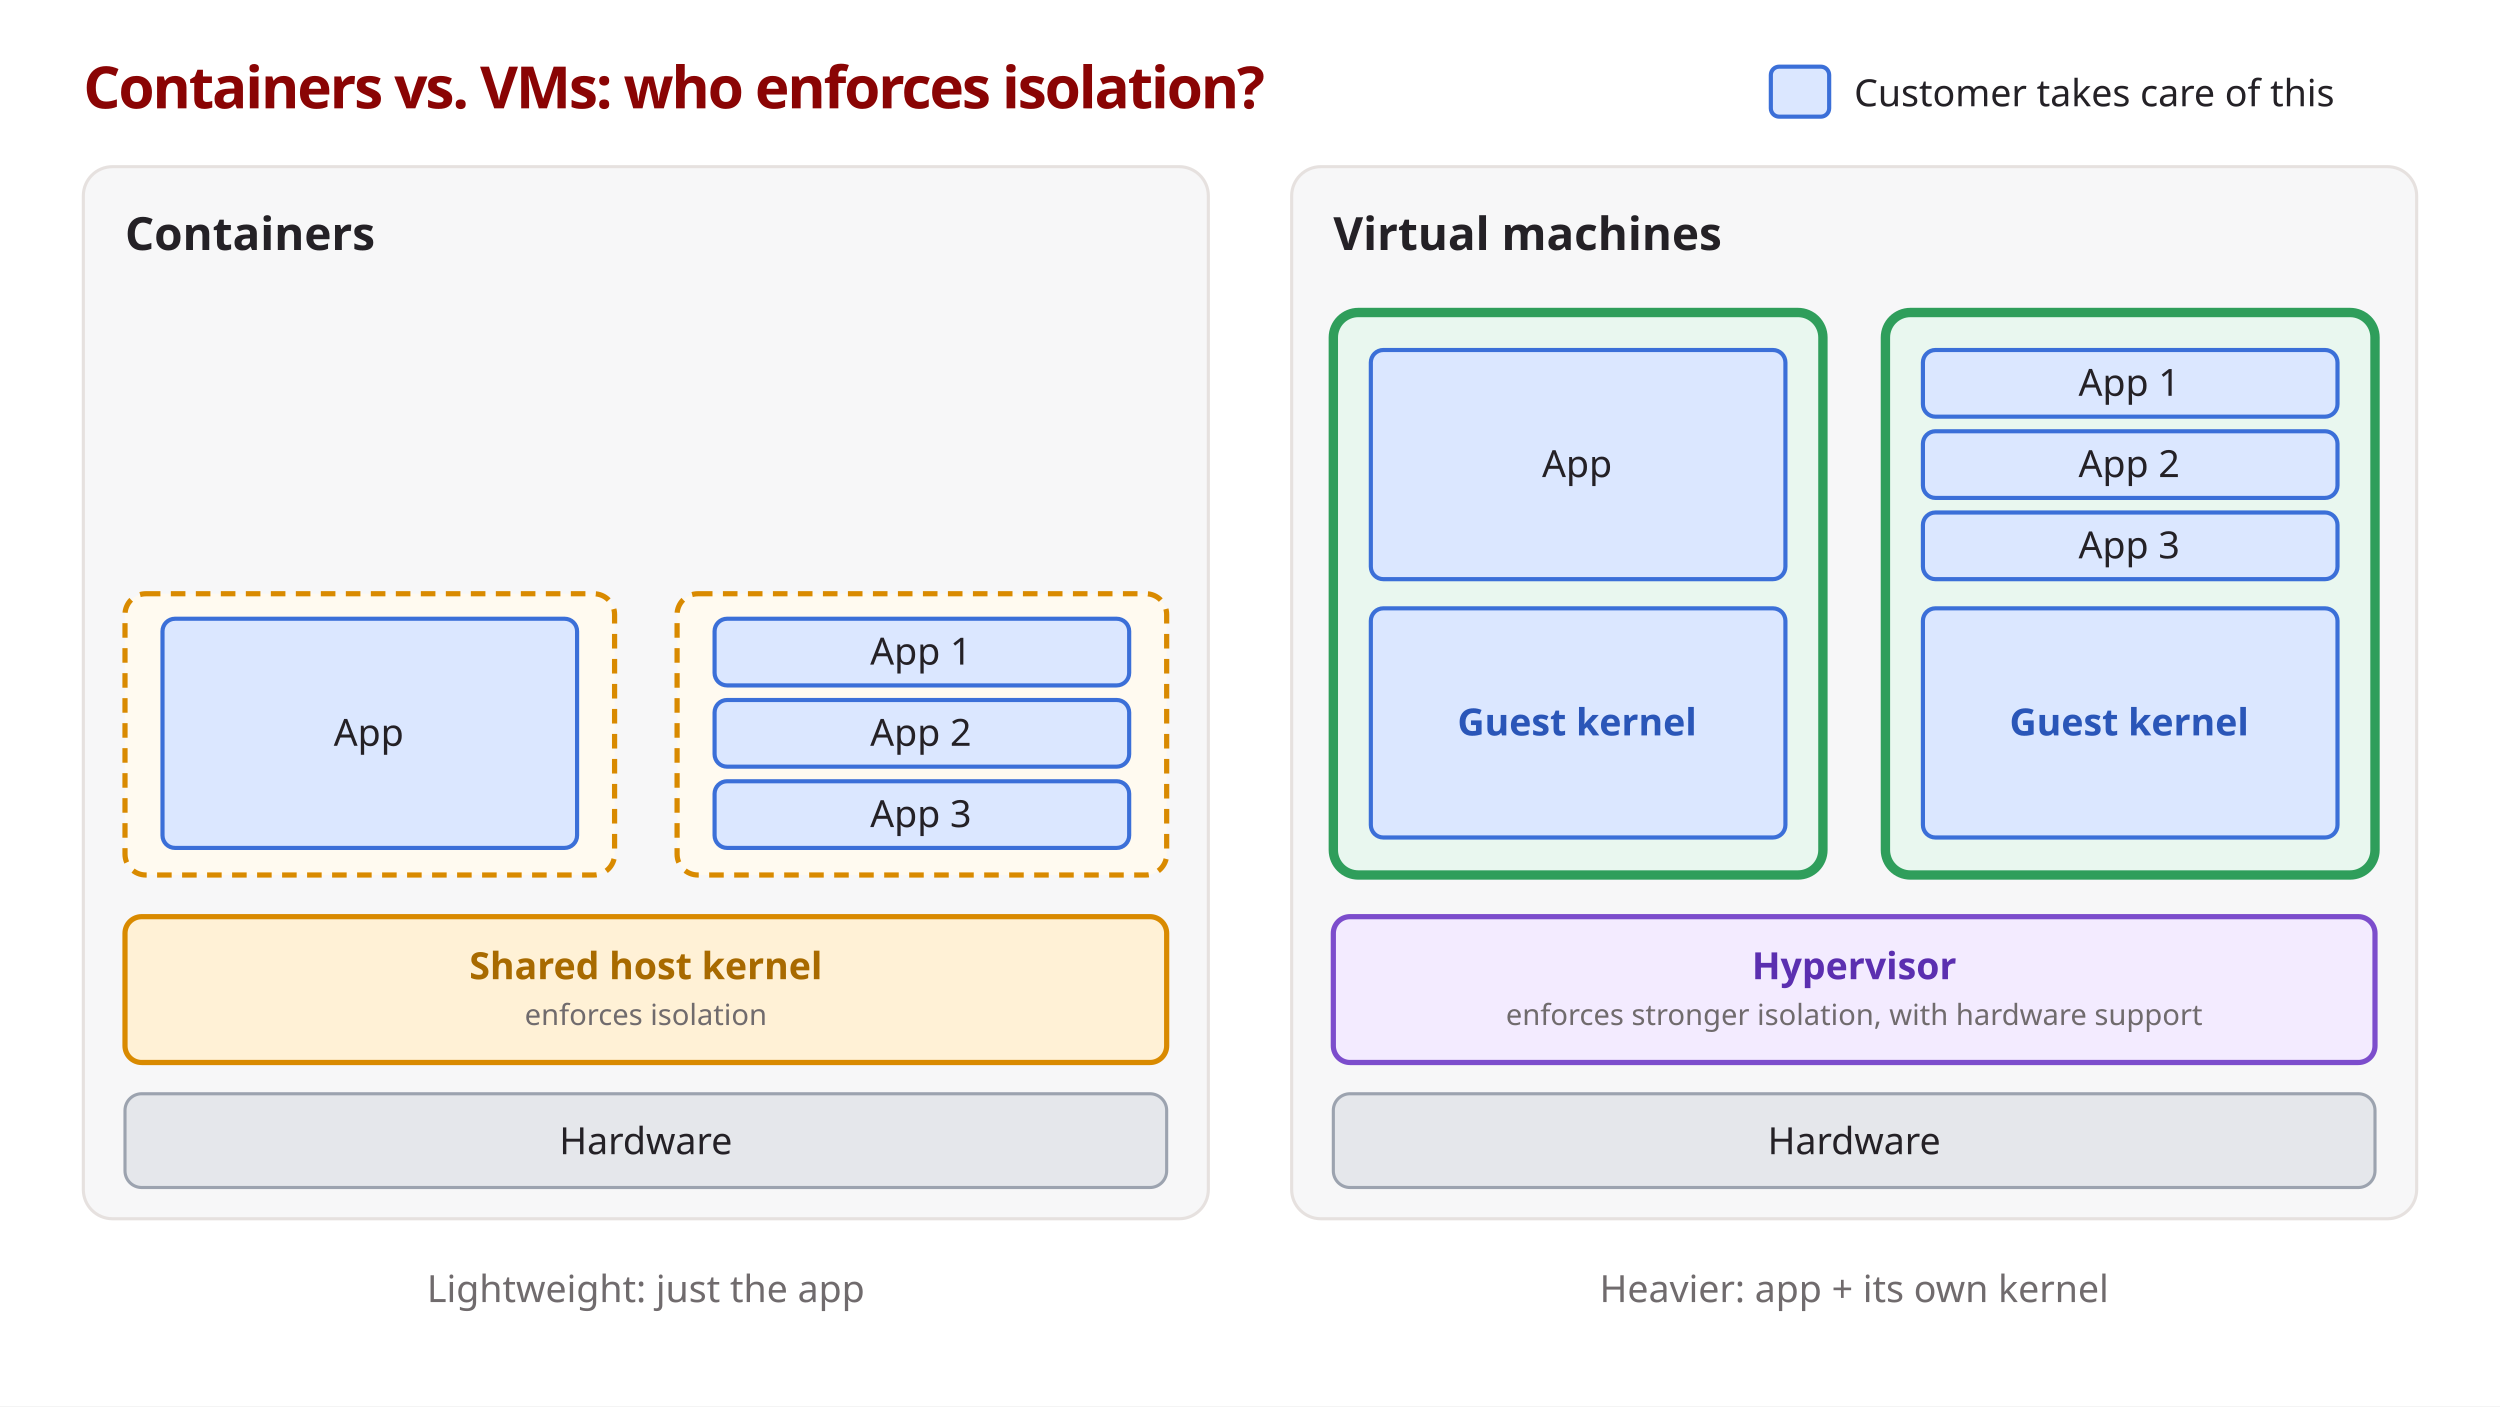
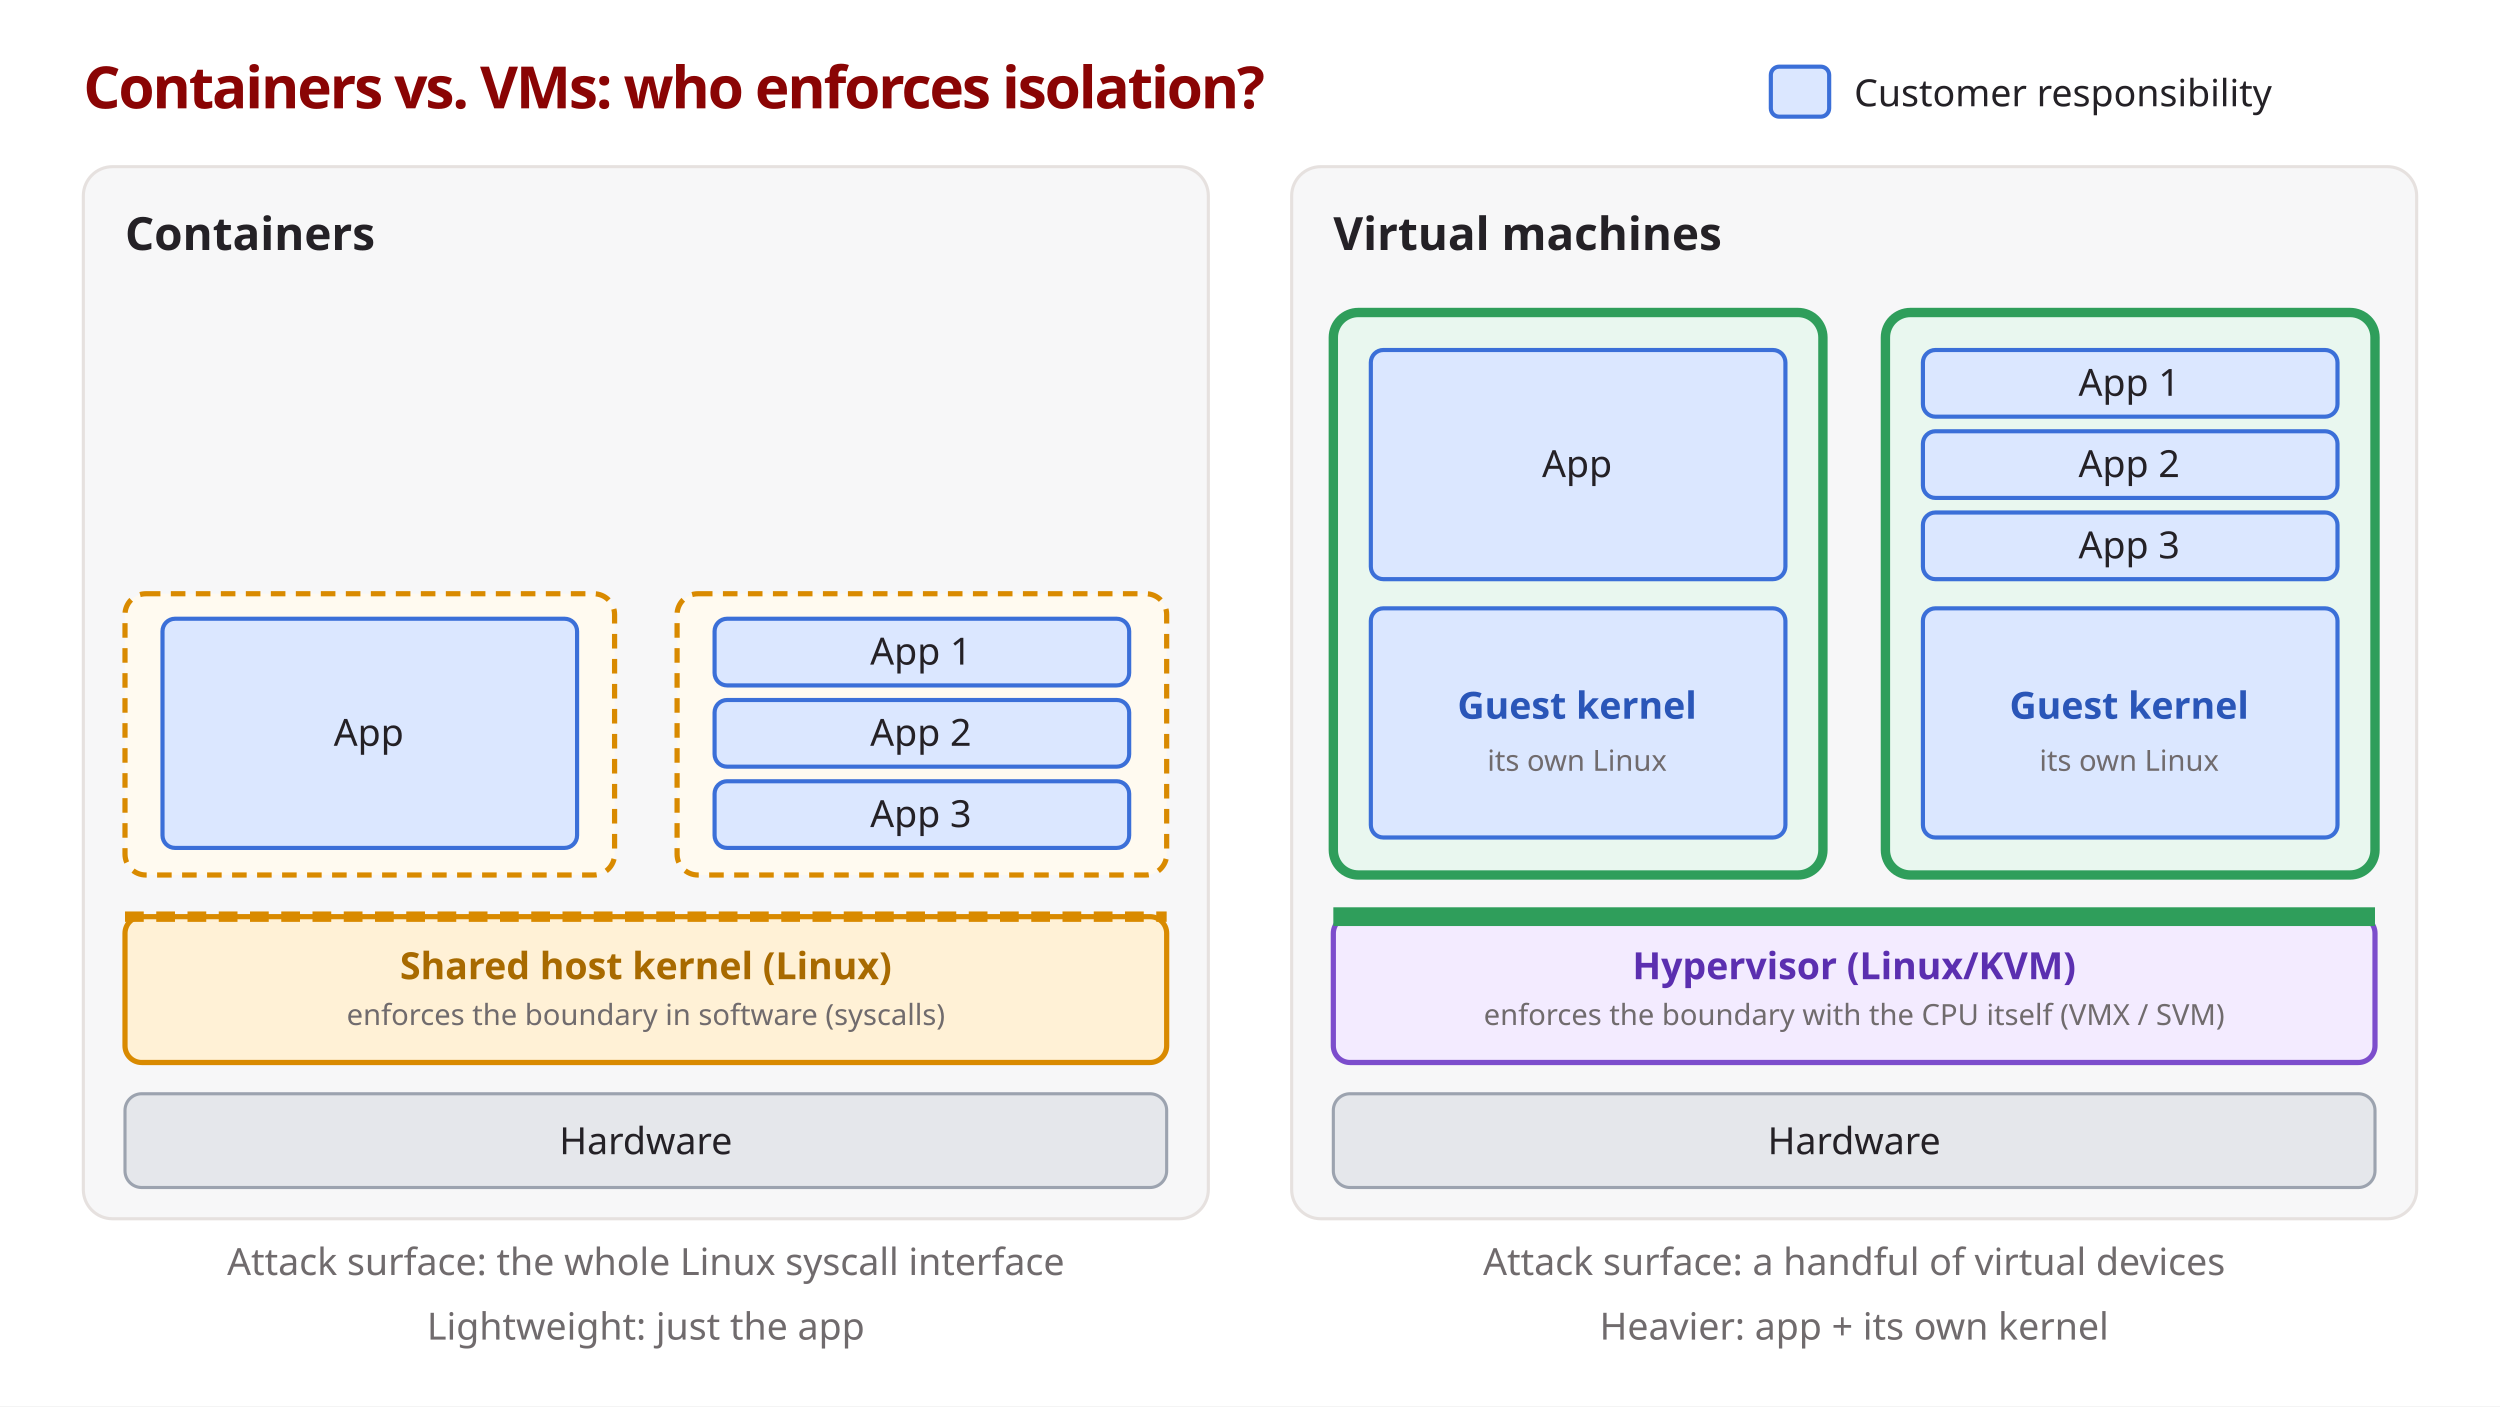
<svg xmlns="http://www.w3.org/2000/svg" viewBox="0 0 1200 675" font-family="'IBM Plex Sans', sans-serif">
  <style>
    .title  { font-size: 28px; font-weight: 600; fill: #8a0404; letter-spacing: -0.035em; }
    .h      { font-size: 22px; font-weight: 600; fill: #242126; }
    .t      { font-size: 18px; fill: #242126; }
    .b      { font-size: 18px; font-weight: 600; }
    .sub    { font-size: 14px; fill: #706b6d; }
    .note   { font-size: 18px; fill: #706b6d; }

    .panel  { fill: #f7f7f8; stroke: #e6e1df; stroke-width: 1.5; }
    .cust   { fill: #dbe7ff; stroke: #3b6fd8; stroke-width: 2; }
    .hw     { fill: #e5e7eb; stroke: #9ca3af; stroke-width: 1.5; }
    .ctr    { fill: #fffaf0; stroke: #d98a00; stroke-width: 2.5; stroke-dasharray: 7 5; }
    .kernel { fill: #fff1d6; stroke: #d98a00; stroke-width: 2.5; }
    .vm     { fill: #e9f7ef; stroke: #2f9e5b; stroke-width: 4.5; }
    .hv     { fill: #f3ebff; stroke: #7c4dcc; stroke-width: 2.5; }
  </style>
  <rect width="1200" height="675" fill="#ffffff" />
  <text class="title" x="40" y="52">Containers vs. VMs: who enforces isolation?</text>
  <rect class="cust" x="850" y="32" width="28" height="24" rx="4" />
-   <text class="t" x="890" y="51">Customer takes care of this</text>
+   <text class="t" x="890" y="51">Customer responsibility</text>
  <rect class="panel" x="40" y="80" width="540" height="505" rx="14" />
  <rect class="panel" x="620" y="80" width="540" height="505" rx="14" />
  <text class="h" x="60" y="120">Containers</text>
  <rect class="ctr" x="60" y="285" width="235" height="135" rx="10" />
  <rect class="cust" x="78" y="297" width="199" height="110" rx="6" />
  <text class="t" x="177" y="358" text-anchor="middle">App</text>
  <rect class="ctr" x="325" y="285" width="235" height="135" rx="10" />
  <rect class="cust" x="343" y="297" width="199" height="32" rx="6" />
  <text class="t" x="442" y="319" text-anchor="middle">App 1</text>
  <rect class="cust" x="343" y="336" width="199" height="32" rx="6" />
  <text class="t" x="442" y="358" text-anchor="middle">App 2</text>
  <rect class="cust" x="343" y="375" width="199" height="32" rx="6" />
  <text class="t" x="442" y="397" text-anchor="middle">App 3</text>
  <rect class="kernel" x="60" y="440" width="500" height="70" rx="8" />
-   <text class="b" x="310" y="470" text-anchor="middle" fill="#a86a00">Shared host kernel</text>
-   <text class="sub" x="310" y="492" text-anchor="middle">enforces isolation</text>
+   <text class="b" x="310" y="470" text-anchor="middle" fill="#a86a00">Shared host kernel (Linux)</text>
+   <text class="sub" x="310" y="492" text-anchor="middle">enforces the boundary in software (syscalls)</text>
  <rect class="hw" x="60" y="525" width="500" height="45" rx="8" />
  <text class="t" x="310" y="554" text-anchor="middle">Hardware</text>
  <text class="h" x="640" y="120">Virtual machines</text>
  <rect class="vm" x="640" y="150" width="235" height="270" rx="12" />
  <rect class="cust" x="658" y="168" width="199" height="110" rx="6" />
  <text class="t" x="757" y="229" text-anchor="middle">App</text>
  <rect class="cust" x="658" y="292" width="199" height="110" rx="6" />
-   <text class="b" x="757" y="353" text-anchor="middle" fill="#2a56b8">Guest kernel</text>
+   <text class="b" x="757" y="345" text-anchor="middle" fill="#2a56b8">Guest kernel</text>
+   <text class="sub" x="757" y="370" text-anchor="middle">its own Linux</text>
  <rect class="vm" x="905" y="150" width="235" height="270" rx="12" />
  <rect class="cust" x="923" y="168" width="199" height="32" rx="6" />
  <text class="t" x="1022" y="190" text-anchor="middle">App 1</text>
  <rect class="cust" x="923" y="207" width="199" height="32" rx="6" />
  <text class="t" x="1022" y="229" text-anchor="middle">App 2</text>
  <rect class="cust" x="923" y="246" width="199" height="32" rx="6" />
  <text class="t" x="1022" y="268" text-anchor="middle">App 3</text>
  <rect class="cust" x="923" y="292" width="199" height="110" rx="6" />
-   <text class="b" x="1022" y="353" text-anchor="middle" fill="#2a56b8">Guest kernel</text>
+   <text class="b" x="1022" y="345" text-anchor="middle" fill="#2a56b8">Guest kernel</text>
+   <text class="sub" x="1022" y="370" text-anchor="middle">its own Linux</text>
  <rect class="hv" x="640" y="440" width="500" height="70" rx="8" />
-   <text class="b" x="890" y="470" text-anchor="middle" fill="#5b2fb0">Hypervisor</text>
-   <text class="sub" x="890" y="492" text-anchor="middle">enforces stronger isolation, with hardware support</text>
+   <text class="b" x="890" y="470" text-anchor="middle" fill="#5b2fb0">Hypervisor (Linux/KVM)</text>
+   <text class="sub" x="890" y="492" text-anchor="middle">enforces the boundary with the CPU itself (VMX / SVM)</text>
  <rect class="hw" x="640" y="525" width="500" height="45" rx="8" />
  <text class="t" x="890" y="554" text-anchor="middle">Hardware</text>
-   <text class="note" x="310" y="625" text-anchor="middle">Lightweight: just the app</text>
-   <text class="note" x="890" y="625" text-anchor="middle">Heavier: app + its own kernel</text>
+   <line x1="60" y1="440" x2="560" y2="440" stroke="#d98a00" stroke-width="5" stroke-dasharray="9 6" />
+   <line x1="640" y1="440" x2="1140" y2="440" stroke="#2f9e5b" stroke-width="9" />
+   <text class="note" x="310" y="612" text-anchor="middle" fill="#a86a00">Attack surface: the whole Linux syscall interface</text>
+   <text class="note" x="890" y="612" text-anchor="middle" fill="#1f7a45">Attack surface: a handful of virtual devices</text>
+   <text class="note" x="310" y="643" text-anchor="middle">Lightweight: just the app</text>
+   <text class="note" x="890" y="643" text-anchor="middle">Heavier: app + its own kernel</text>
</svg>
